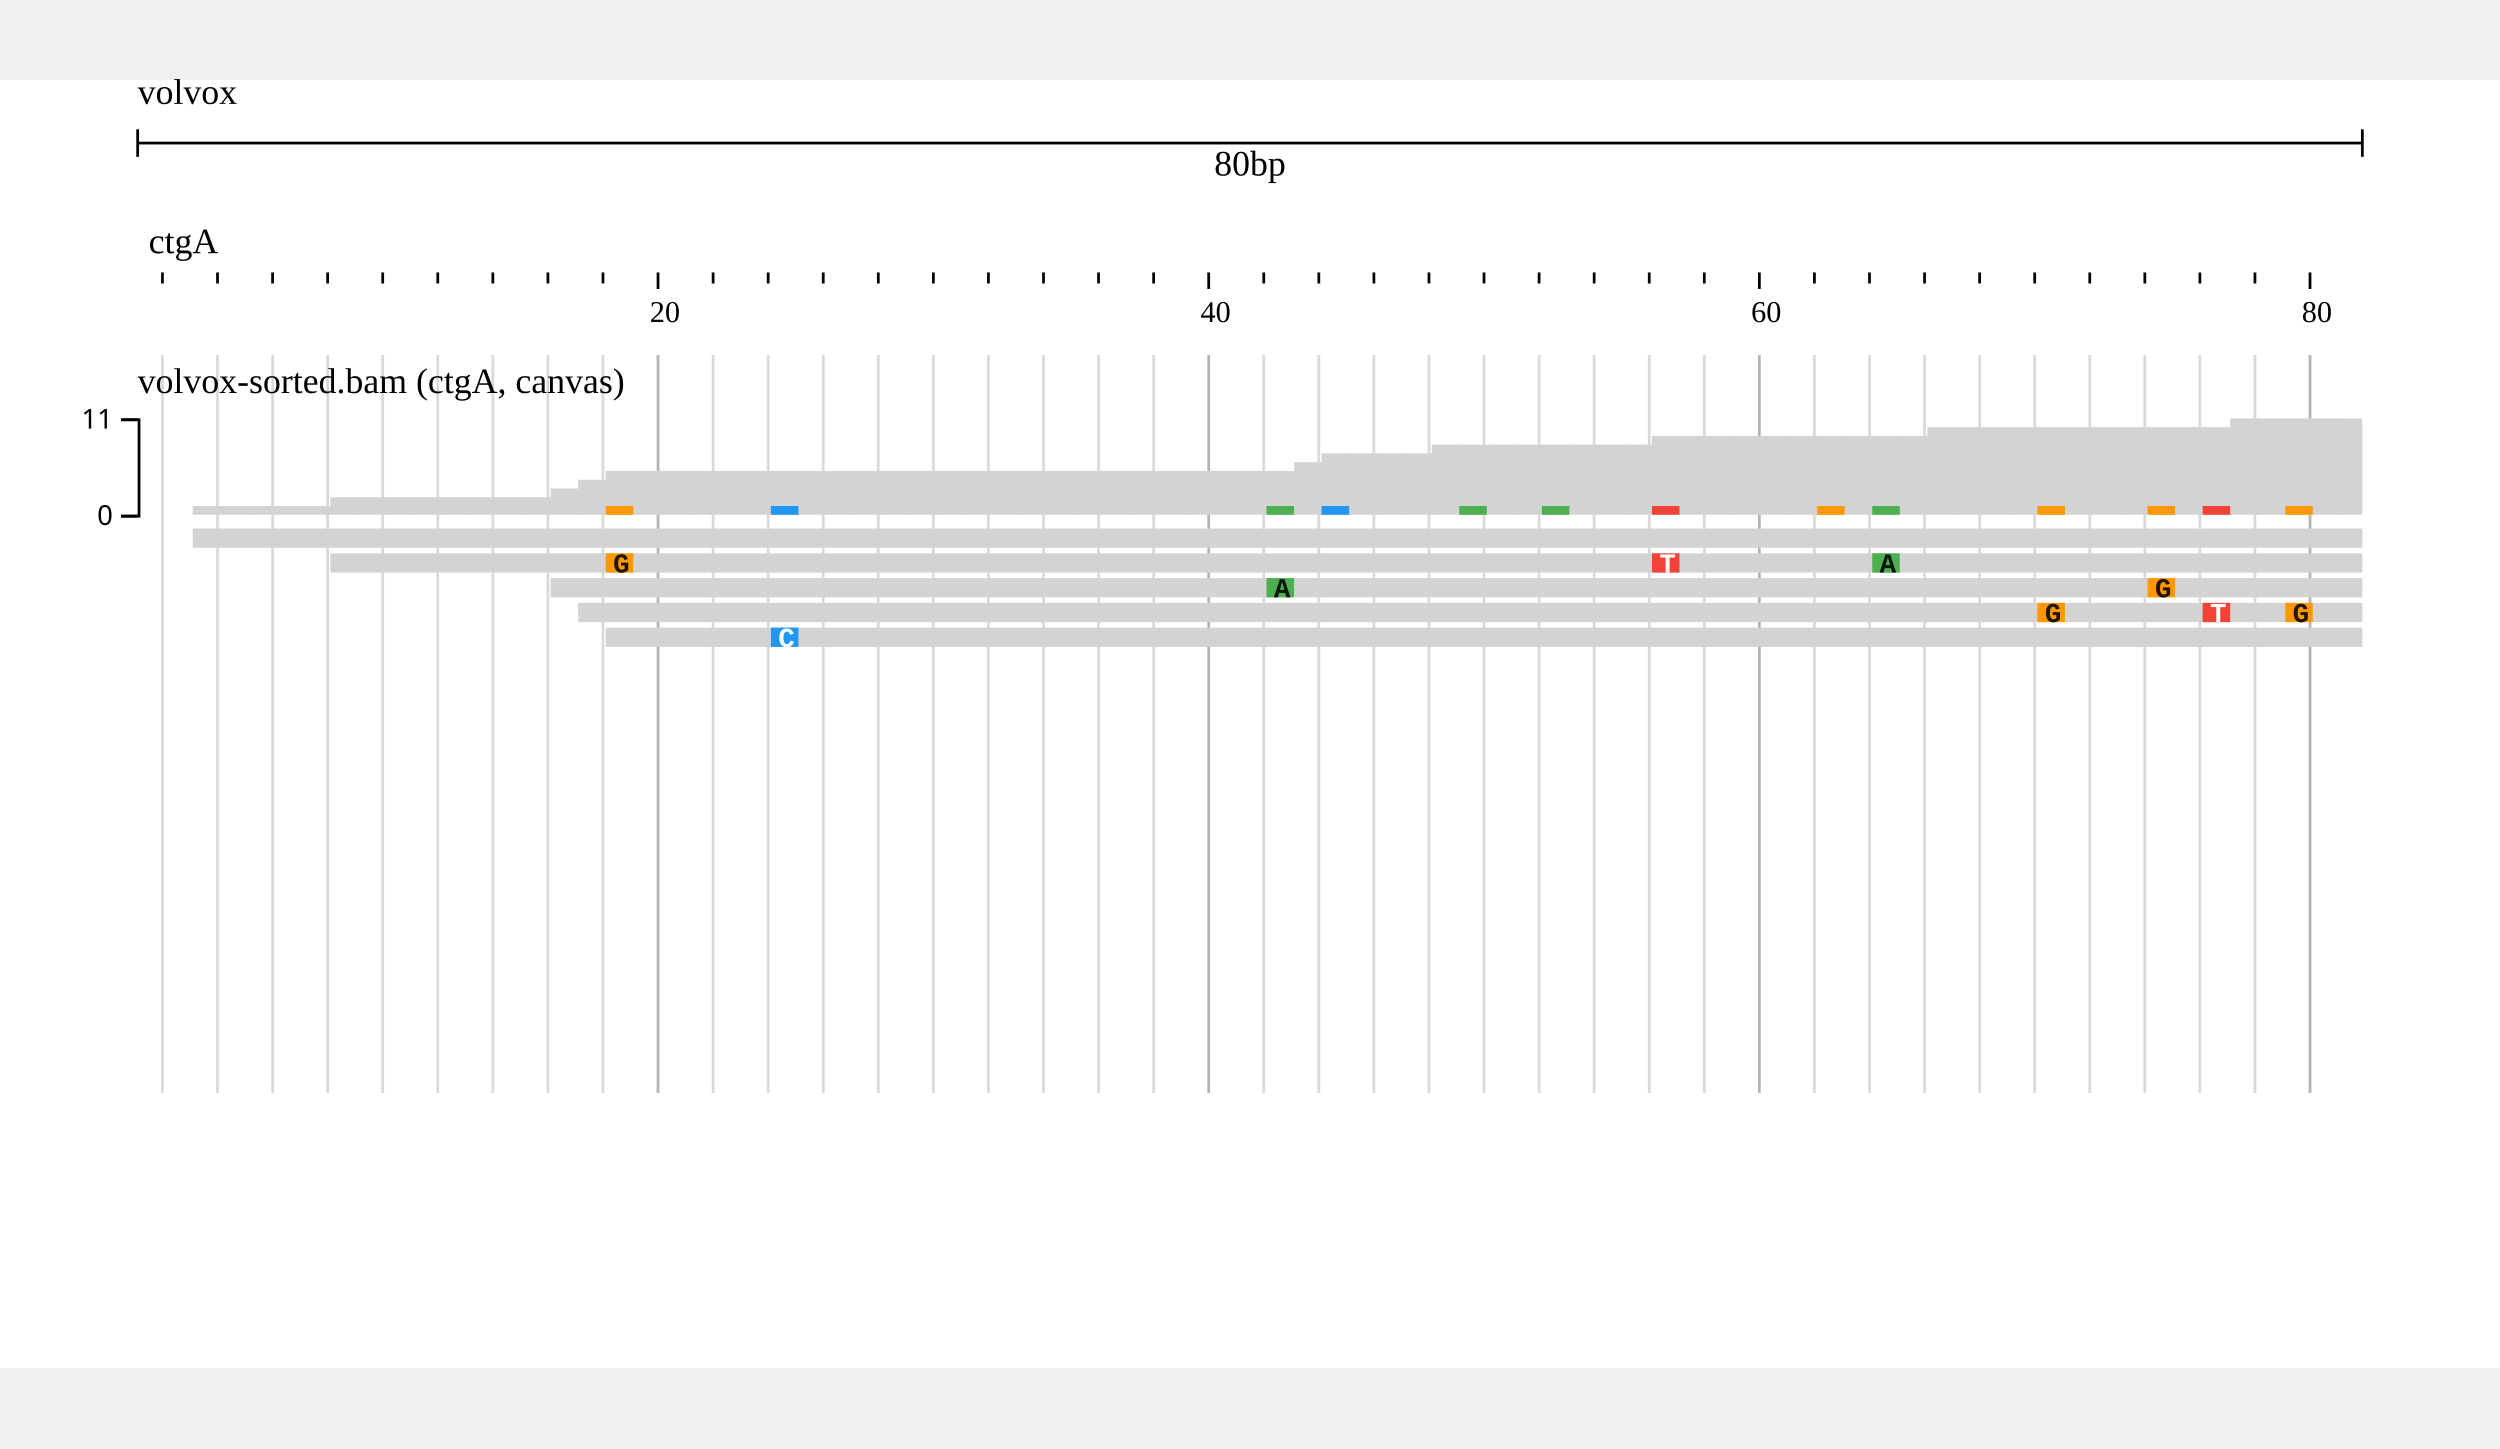
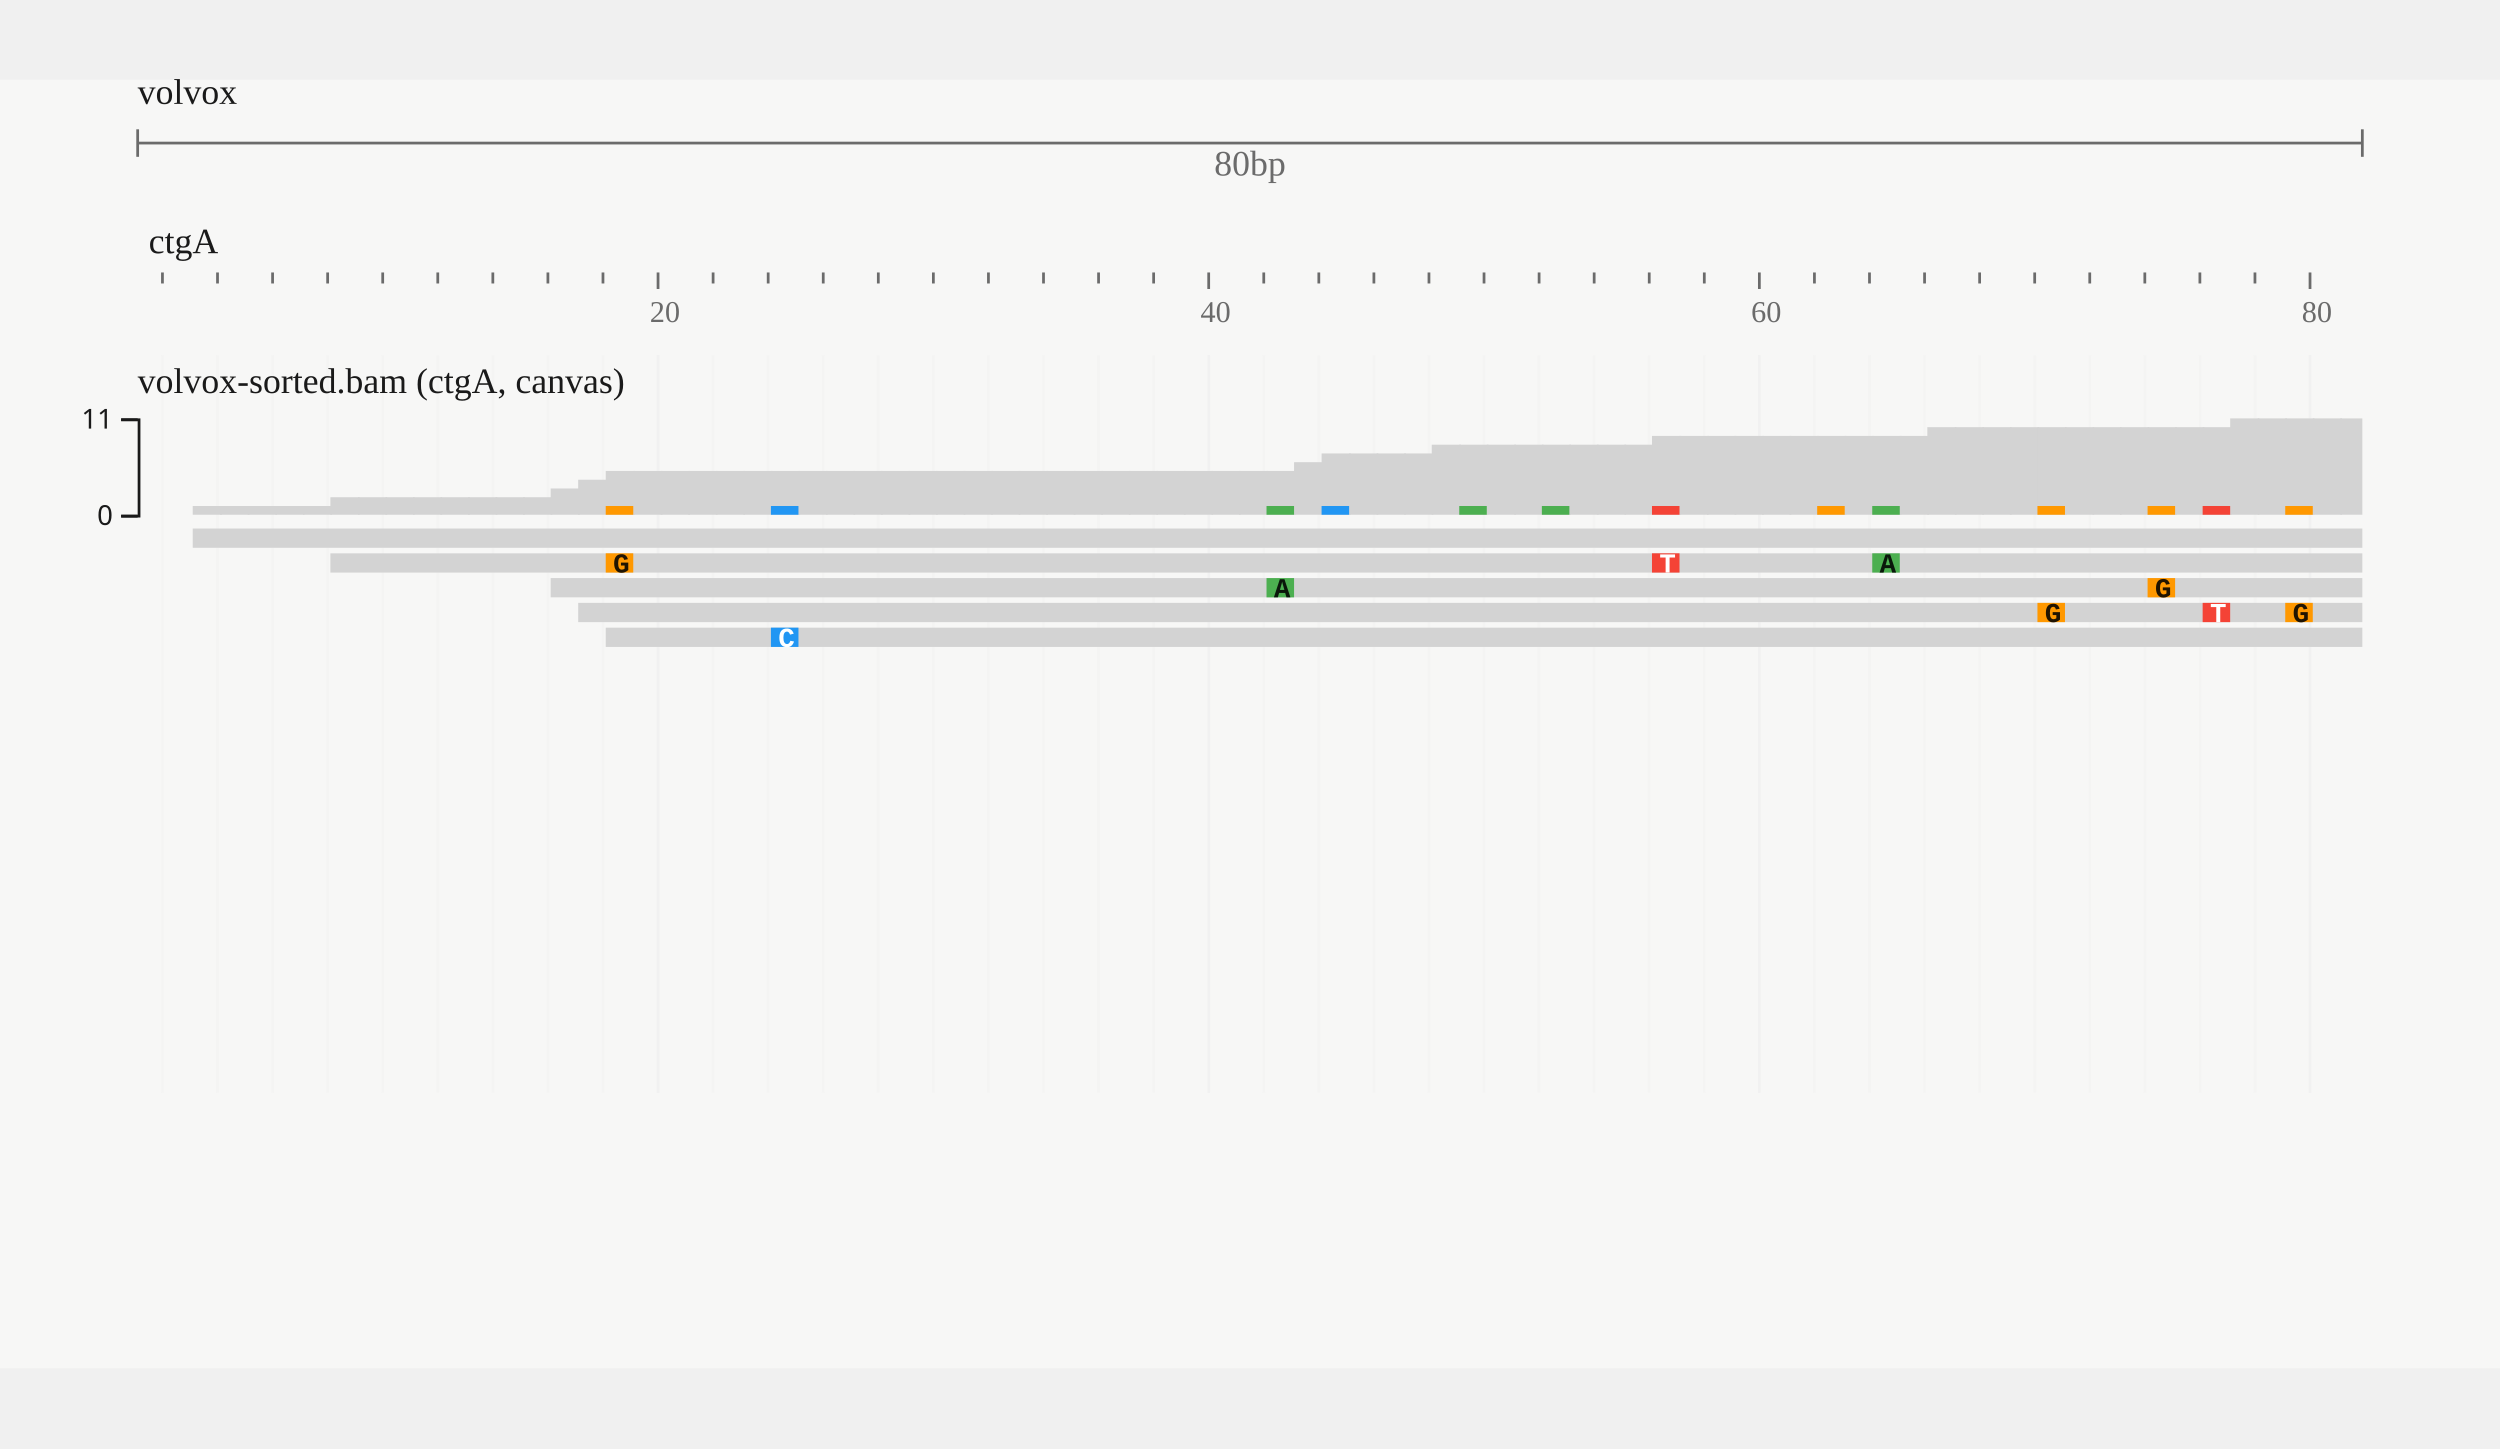
<svg xmlns="http://www.w3.org/2000/svg" width="808" height="468" viewBox="0,0,908,468">
-   <rect width="908" height="468" fill="#ffffff" />
+   <rect width="908" height="468" fill="#f7f7f6" />
  <g transform="translate(50 0)">
    <g transform="translate(0)">
      <g id="header">
-         <text x="0" y="0" dominant-baseline="hanging" font-size="13" fill="#000000">volvox</text>
+         <text x="0" y="0" dominant-baseline="hanging" font-size="13" fill="#1a1a1a">volvox</text>
        <g transform="translate(0 13)">
-           <line x1="0" x2="808" y1="10" y2="10" stroke="#000000" />
-           <line x1="0" x2="0" y1="5" y2="15" stroke="#000000" />
-           <line x1="808" x2="808" y1="5" y2="15" stroke="#000000" />
-           <text x="404" y="13" text-anchor="middle" dominant-baseline="hanging" font-size="13" fill="#000000">80bp</text>
+           <line x1="0" x2="808" y1="10" y2="10" stroke="#6b6b6b" />
+           <line x1="0" x2="0" y1="5" y2="15" stroke="#6b6b6b" />
+           <line x1="808" x2="808" y1="5" y2="15" stroke="#6b6b6b" />
+           <text x="404" y="13" text-anchor="middle" dominant-baseline="hanging" font-size="13" fill="#6b6b6b">80bp</text>
        </g>
        <g transform="translate(0 50)">
          <g>
            <defs>
              <clipPath id="clip-{volvox}ctgA:1.1..80.9-0">
                <rect x="0" y="0" width="808" height="100" />
              </clipPath>
            </defs>
            <g transform="translate(0 0)">
              <g clip-path="url(#clip-{volvox}ctgA:1.1..80.9-0)">
-                 <text x="4" y="13" font-size="13" fill="#000000">ctgA</text>
+                 <text x="4" y="13" font-size="13" fill="#1a1a1a">ctgA</text>
                <g transform="translate(0 20)">
-                   <line x1="-31" x2="-31" y1="0" y2="4" stroke-width="1" stroke="#000000" />
-                   <line x1="-11" x2="-11" y1="0" y2="6" stroke-width="1" stroke="#000000" />
-                   <line x1="9" x2="9" y1="0" y2="4" stroke-width="1" stroke="#000000" />
-                   <line x1="29" x2="29" y1="0" y2="4" stroke-width="1" stroke="#000000" />
-                   <line x1="49" x2="49" y1="0" y2="4" stroke-width="1" stroke="#000000" />
-                   <line x1="69" x2="69" y1="0" y2="4" stroke-width="1" stroke="#000000" />
-                   <line x1="89" x2="89" y1="0" y2="4" stroke-width="1" stroke="#000000" />
-                   <line x1="109" x2="109" y1="0" y2="4" stroke-width="1" stroke="#000000" />
-                   <line x1="129" x2="129" y1="0" y2="4" stroke-width="1" stroke="#000000" />
-                   <line x1="149" x2="149" y1="0" y2="4" stroke-width="1" stroke="#000000" />
-                   <line x1="169" x2="169" y1="0" y2="4" stroke-width="1" stroke="#000000" />
-                   <line x1="189" x2="189" y1="0" y2="6" stroke-width="1" stroke="#000000" />
-                   <line x1="209" x2="209" y1="0" y2="4" stroke-width="1" stroke="#000000" />
-                   <line x1="229" x2="229" y1="0" y2="4" stroke-width="1" stroke="#000000" />
-                   <line x1="249" x2="249" y1="0" y2="4" stroke-width="1" stroke="#000000" />
-                   <line x1="269" x2="269" y1="0" y2="4" stroke-width="1" stroke="#000000" />
-                   <line x1="289" x2="289" y1="0" y2="4" stroke-width="1" stroke="#000000" />
-                   <line x1="309" x2="309" y1="0" y2="4" stroke-width="1" stroke="#000000" />
-                   <line x1="329" x2="329" y1="0" y2="4" stroke-width="1" stroke="#000000" />
-                   <line x1="349" x2="349" y1="0" y2="4" stroke-width="1" stroke="#000000" />
-                   <line x1="369" x2="369" y1="0" y2="4" stroke-width="1" stroke="#000000" />
-                   <line x1="389" x2="389" y1="0" y2="6" stroke-width="1" stroke="#000000" />
-                   <line x1="409" x2="409" y1="0" y2="4" stroke-width="1" stroke="#000000" />
-                   <line x1="429" x2="429" y1="0" y2="4" stroke-width="1" stroke="#000000" />
-                   <line x1="449" x2="449" y1="0" y2="4" stroke-width="1" stroke="#000000" />
-                   <line x1="469" x2="469" y1="0" y2="4" stroke-width="1" stroke="#000000" />
-                   <line x1="489" x2="489" y1="0" y2="4" stroke-width="1" stroke="#000000" />
-                   <line x1="509" x2="509" y1="0" y2="4" stroke-width="1" stroke="#000000" />
-                   <line x1="529" x2="529" y1="0" y2="4" stroke-width="1" stroke="#000000" />
-                   <line x1="549" x2="549" y1="0" y2="4" stroke-width="1" stroke="#000000" />
-                   <line x1="569" x2="569" y1="0" y2="4" stroke-width="1" stroke="#000000" />
-                   <line x1="589" x2="589" y1="0" y2="6" stroke-width="1" stroke="#000000" />
-                   <line x1="609" x2="609" y1="0" y2="4" stroke-width="1" stroke="#000000" />
-                   <line x1="629" x2="629" y1="0" y2="4" stroke-width="1" stroke="#000000" />
-                   <line x1="649" x2="649" y1="0" y2="4" stroke-width="1" stroke="#000000" />
-                   <line x1="669" x2="669" y1="0" y2="4" stroke-width="1" stroke="#000000" />
-                   <line x1="689" x2="689" y1="0" y2="4" stroke-width="1" stroke="#000000" />
-                   <line x1="709" x2="709" y1="0" y2="4" stroke-width="1" stroke="#000000" />
-                   <line x1="729" x2="729" y1="0" y2="4" stroke-width="1" stroke="#000000" />
-                   <line x1="749" x2="749" y1="0" y2="4" stroke-width="1" stroke="#000000" />
-                   <line x1="769" x2="769" y1="0" y2="4" stroke-width="1" stroke="#000000" />
-                   <line x1="789" x2="789" y1="0" y2="6" stroke-width="1" stroke="#000000" />
-                   <line x1="809" x2="809" y1="0" y2="4" stroke-width="1" stroke="#000000" />
-                   <line x1="829" x2="829" y1="0" y2="4" stroke-width="1" stroke="#000000" />
-                   <text x="186" y="18" font-size="11" fill="#000000">20</text>
-                   <text x="386" y="18" font-size="11" fill="#000000">40</text>
-                   <text x="586" y="18" font-size="11" fill="#000000">60</text>
-                   <text x="786" y="18" font-size="11" fill="#000000">80</text>
+                   <line x1="-31" x2="-31" y1="0" y2="4" stroke-width="1" stroke="#6b6b6b" />
+                   <line x1="-11" x2="-11" y1="0" y2="6" stroke-width="1" stroke="#6b6b6b" />
+                   <line x1="9" x2="9" y1="0" y2="4" stroke-width="1" stroke="#6b6b6b" />
+                   <line x1="29" x2="29" y1="0" y2="4" stroke-width="1" stroke="#6b6b6b" />
+                   <line x1="49" x2="49" y1="0" y2="4" stroke-width="1" stroke="#6b6b6b" />
+                   <line x1="69" x2="69" y1="0" y2="4" stroke-width="1" stroke="#6b6b6b" />
+                   <line x1="89" x2="89" y1="0" y2="4" stroke-width="1" stroke="#6b6b6b" />
+                   <line x1="109" x2="109" y1="0" y2="4" stroke-width="1" stroke="#6b6b6b" />
+                   <line x1="129" x2="129" y1="0" y2="4" stroke-width="1" stroke="#6b6b6b" />
+                   <line x1="149" x2="149" y1="0" y2="4" stroke-width="1" stroke="#6b6b6b" />
+                   <line x1="169" x2="169" y1="0" y2="4" stroke-width="1" stroke="#6b6b6b" />
+                   <line x1="189" x2="189" y1="0" y2="6" stroke-width="1" stroke="#6b6b6b" />
+                   <line x1="209" x2="209" y1="0" y2="4" stroke-width="1" stroke="#6b6b6b" />
+                   <line x1="229" x2="229" y1="0" y2="4" stroke-width="1" stroke="#6b6b6b" />
+                   <line x1="249" x2="249" y1="0" y2="4" stroke-width="1" stroke="#6b6b6b" />
+                   <line x1="269" x2="269" y1="0" y2="4" stroke-width="1" stroke="#6b6b6b" />
+                   <line x1="289" x2="289" y1="0" y2="4" stroke-width="1" stroke="#6b6b6b" />
+                   <line x1="309" x2="309" y1="0" y2="4" stroke-width="1" stroke="#6b6b6b" />
+                   <line x1="329" x2="329" y1="0" y2="4" stroke-width="1" stroke="#6b6b6b" />
+                   <line x1="349" x2="349" y1="0" y2="4" stroke-width="1" stroke="#6b6b6b" />
+                   <line x1="369" x2="369" y1="0" y2="4" stroke-width="1" stroke="#6b6b6b" />
+                   <line x1="389" x2="389" y1="0" y2="6" stroke-width="1" stroke="#6b6b6b" />
+                   <line x1="409" x2="409" y1="0" y2="4" stroke-width="1" stroke="#6b6b6b" />
+                   <line x1="429" x2="429" y1="0" y2="4" stroke-width="1" stroke="#6b6b6b" />
+                   <line x1="449" x2="449" y1="0" y2="4" stroke-width="1" stroke="#6b6b6b" />
+                   <line x1="469" x2="469" y1="0" y2="4" stroke-width="1" stroke="#6b6b6b" />
+                   <line x1="489" x2="489" y1="0" y2="4" stroke-width="1" stroke="#6b6b6b" />
+                   <line x1="509" x2="509" y1="0" y2="4" stroke-width="1" stroke="#6b6b6b" />
+                   <line x1="529" x2="529" y1="0" y2="4" stroke-width="1" stroke="#6b6b6b" />
+                   <line x1="549" x2="549" y1="0" y2="4" stroke-width="1" stroke="#6b6b6b" />
+                   <line x1="569" x2="569" y1="0" y2="4" stroke-width="1" stroke="#6b6b6b" />
+                   <line x1="589" x2="589" y1="0" y2="6" stroke-width="1" stroke="#6b6b6b" />
+                   <line x1="609" x2="609" y1="0" y2="4" stroke-width="1" stroke="#6b6b6b" />
+                   <line x1="629" x2="629" y1="0" y2="4" stroke-width="1" stroke="#6b6b6b" />
+                   <line x1="649" x2="649" y1="0" y2="4" stroke-width="1" stroke="#6b6b6b" />
+                   <line x1="669" x2="669" y1="0" y2="4" stroke-width="1" stroke="#6b6b6b" />
+                   <line x1="689" x2="689" y1="0" y2="4" stroke-width="1" stroke="#6b6b6b" />
+                   <line x1="709" x2="709" y1="0" y2="4" stroke-width="1" stroke="#6b6b6b" />
+                   <line x1="729" x2="729" y1="0" y2="4" stroke-width="1" stroke="#6b6b6b" />
+                   <line x1="749" x2="749" y1="0" y2="4" stroke-width="1" stroke="#6b6b6b" />
+                   <line x1="769" x2="769" y1="0" y2="4" stroke-width="1" stroke="#6b6b6b" />
+                   <line x1="789" x2="789" y1="0" y2="6" stroke-width="1" stroke="#6b6b6b" />
+                   <line x1="809" x2="809" y1="0" y2="4" stroke-width="1" stroke="#6b6b6b" />
+                   <line x1="829" x2="829" y1="0" y2="4" stroke-width="1" stroke="#6b6b6b" />
+                   <text x="186" y="18" font-size="11" fill="#6b6b6b">20</text>
+                   <text x="386" y="18" font-size="11" fill="#6b6b6b">40</text>
+                   <text x="586" y="18" font-size="11" fill="#6b6b6b">60</text>
+                   <text x="786" y="18" font-size="11" fill="#6b6b6b">80</text>
                </g>
              </g>
            </g>
          </g>
        </g>
      </g>
    </g>
    <g transform="translate(0 100)">
      <g>
        <defs>
          <clipPath id="gridline-clip-{volvox}ctgA:1.1..80.9-0">
            <rect x="0" y="0" width="808" height="268" />
          </clipPath>
        </defs>
        <g transform="translate(0 0)" clip-path="url(#gridline-clip-{volvox}ctgA:1.1..80.9-0)">
-           <line x1="-31" x2="-31" y1="0" y2="268" stroke-width="1" stroke="#000000" stroke-opacity="0.15" />
-           <line x1="-11" x2="-11" y1="0" y2="268" stroke-width="1" stroke="#000000" stroke-opacity="0.3" />
-           <line x1="9" x2="9" y1="0" y2="268" stroke-width="1" stroke="#000000" stroke-opacity="0.15" />
-           <line x1="29" x2="29" y1="0" y2="268" stroke-width="1" stroke="#000000" stroke-opacity="0.15" />
-           <line x1="49" x2="49" y1="0" y2="268" stroke-width="1" stroke="#000000" stroke-opacity="0.15" />
-           <line x1="69" x2="69" y1="0" y2="268" stroke-width="1" stroke="#000000" stroke-opacity="0.15" />
-           <line x1="89" x2="89" y1="0" y2="268" stroke-width="1" stroke="#000000" stroke-opacity="0.15" />
-           <line x1="109" x2="109" y1="0" y2="268" stroke-width="1" stroke="#000000" stroke-opacity="0.15" />
-           <line x1="129" x2="129" y1="0" y2="268" stroke-width="1" stroke="#000000" stroke-opacity="0.15" />
-           <line x1="149" x2="149" y1="0" y2="268" stroke-width="1" stroke="#000000" stroke-opacity="0.15" />
-           <line x1="169" x2="169" y1="0" y2="268" stroke-width="1" stroke="#000000" stroke-opacity="0.15" />
-           <line x1="189" x2="189" y1="0" y2="268" stroke-width="1" stroke="#000000" stroke-opacity="0.3" />
-           <line x1="209" x2="209" y1="0" y2="268" stroke-width="1" stroke="#000000" stroke-opacity="0.15" />
-           <line x1="229" x2="229" y1="0" y2="268" stroke-width="1" stroke="#000000" stroke-opacity="0.15" />
-           <line x1="249" x2="249" y1="0" y2="268" stroke-width="1" stroke="#000000" stroke-opacity="0.15" />
-           <line x1="269" x2="269" y1="0" y2="268" stroke-width="1" stroke="#000000" stroke-opacity="0.15" />
-           <line x1="289" x2="289" y1="0" y2="268" stroke-width="1" stroke="#000000" stroke-opacity="0.15" />
-           <line x1="309" x2="309" y1="0" y2="268" stroke-width="1" stroke="#000000" stroke-opacity="0.15" />
-           <line x1="329" x2="329" y1="0" y2="268" stroke-width="1" stroke="#000000" stroke-opacity="0.15" />
-           <line x1="349" x2="349" y1="0" y2="268" stroke-width="1" stroke="#000000" stroke-opacity="0.15" />
-           <line x1="369" x2="369" y1="0" y2="268" stroke-width="1" stroke="#000000" stroke-opacity="0.15" />
-           <line x1="389" x2="389" y1="0" y2="268" stroke-width="1" stroke="#000000" stroke-opacity="0.3" />
-           <line x1="409" x2="409" y1="0" y2="268" stroke-width="1" stroke="#000000" stroke-opacity="0.15" />
-           <line x1="429" x2="429" y1="0" y2="268" stroke-width="1" stroke="#000000" stroke-opacity="0.15" />
-           <line x1="449" x2="449" y1="0" y2="268" stroke-width="1" stroke="#000000" stroke-opacity="0.15" />
-           <line x1="469" x2="469" y1="0" y2="268" stroke-width="1" stroke="#000000" stroke-opacity="0.15" />
-           <line x1="489" x2="489" y1="0" y2="268" stroke-width="1" stroke="#000000" stroke-opacity="0.15" />
-           <line x1="509" x2="509" y1="0" y2="268" stroke-width="1" stroke="#000000" stroke-opacity="0.15" />
-           <line x1="529" x2="529" y1="0" y2="268" stroke-width="1" stroke="#000000" stroke-opacity="0.15" />
-           <line x1="549" x2="549" y1="0" y2="268" stroke-width="1" stroke="#000000" stroke-opacity="0.15" />
-           <line x1="569" x2="569" y1="0" y2="268" stroke-width="1" stroke="#000000" stroke-opacity="0.15" />
-           <line x1="589" x2="589" y1="0" y2="268" stroke-width="1" stroke="#000000" stroke-opacity="0.3" />
-           <line x1="609" x2="609" y1="0" y2="268" stroke-width="1" stroke="#000000" stroke-opacity="0.15" />
-           <line x1="629" x2="629" y1="0" y2="268" stroke-width="1" stroke="#000000" stroke-opacity="0.15" />
-           <line x1="649" x2="649" y1="0" y2="268" stroke-width="1" stroke="#000000" stroke-opacity="0.15" />
-           <line x1="669" x2="669" y1="0" y2="268" stroke-width="1" stroke="#000000" stroke-opacity="0.15" />
-           <line x1="689" x2="689" y1="0" y2="268" stroke-width="1" stroke="#000000" stroke-opacity="0.15" />
-           <line x1="709" x2="709" y1="0" y2="268" stroke-width="1" stroke="#000000" stroke-opacity="0.15" />
-           <line x1="729" x2="729" y1="0" y2="268" stroke-width="1" stroke="#000000" stroke-opacity="0.15" />
-           <line x1="749" x2="749" y1="0" y2="268" stroke-width="1" stroke="#000000" stroke-opacity="0.15" />
-           <line x1="769" x2="769" y1="0" y2="268" stroke-width="1" stroke="#000000" stroke-opacity="0.15" />
-           <line x1="789" x2="789" y1="0" y2="268" stroke-width="1" stroke="#000000" stroke-opacity="0.3" />
-           <line x1="809" x2="809" y1="0" y2="268" stroke-width="1" stroke="#000000" stroke-opacity="0.15" />
-           <line x1="829" x2="829" y1="0" y2="268" stroke-width="1" stroke="#000000" stroke-opacity="0.15" />
+           <line x1="-31" x2="-31" y1="0" y2="268" stroke-width="1" stroke="#e5e5e5" stroke-opacity="0.15" />
+           <line x1="-11" x2="-11" y1="0" y2="268" stroke-width="1" stroke="#e5e5e5" stroke-opacity="0.3" />
+           <line x1="9" x2="9" y1="0" y2="268" stroke-width="1" stroke="#e5e5e5" stroke-opacity="0.15" />
+           <line x1="29" x2="29" y1="0" y2="268" stroke-width="1" stroke="#e5e5e5" stroke-opacity="0.15" />
+           <line x1="49" x2="49" y1="0" y2="268" stroke-width="1" stroke="#e5e5e5" stroke-opacity="0.15" />
+           <line x1="69" x2="69" y1="0" y2="268" stroke-width="1" stroke="#e5e5e5" stroke-opacity="0.15" />
+           <line x1="89" x2="89" y1="0" y2="268" stroke-width="1" stroke="#e5e5e5" stroke-opacity="0.15" />
+           <line x1="109" x2="109" y1="0" y2="268" stroke-width="1" stroke="#e5e5e5" stroke-opacity="0.15" />
+           <line x1="129" x2="129" y1="0" y2="268" stroke-width="1" stroke="#e5e5e5" stroke-opacity="0.15" />
+           <line x1="149" x2="149" y1="0" y2="268" stroke-width="1" stroke="#e5e5e5" stroke-opacity="0.15" />
+           <line x1="169" x2="169" y1="0" y2="268" stroke-width="1" stroke="#e5e5e5" stroke-opacity="0.15" />
+           <line x1="189" x2="189" y1="0" y2="268" stroke-width="1" stroke="#e5e5e5" stroke-opacity="0.3" />
+           <line x1="209" x2="209" y1="0" y2="268" stroke-width="1" stroke="#e5e5e5" stroke-opacity="0.15" />
+           <line x1="229" x2="229" y1="0" y2="268" stroke-width="1" stroke="#e5e5e5" stroke-opacity="0.15" />
+           <line x1="249" x2="249" y1="0" y2="268" stroke-width="1" stroke="#e5e5e5" stroke-opacity="0.15" />
+           <line x1="269" x2="269" y1="0" y2="268" stroke-width="1" stroke="#e5e5e5" stroke-opacity="0.15" />
+           <line x1="289" x2="289" y1="0" y2="268" stroke-width="1" stroke="#e5e5e5" stroke-opacity="0.15" />
+           <line x1="309" x2="309" y1="0" y2="268" stroke-width="1" stroke="#e5e5e5" stroke-opacity="0.15" />
+           <line x1="329" x2="329" y1="0" y2="268" stroke-width="1" stroke="#e5e5e5" stroke-opacity="0.15" />
+           <line x1="349" x2="349" y1="0" y2="268" stroke-width="1" stroke="#e5e5e5" stroke-opacity="0.15" />
+           <line x1="369" x2="369" y1="0" y2="268" stroke-width="1" stroke="#e5e5e5" stroke-opacity="0.15" />
+           <line x1="389" x2="389" y1="0" y2="268" stroke-width="1" stroke="#e5e5e5" stroke-opacity="0.3" />
+           <line x1="409" x2="409" y1="0" y2="268" stroke-width="1" stroke="#e5e5e5" stroke-opacity="0.15" />
+           <line x1="429" x2="429" y1="0" y2="268" stroke-width="1" stroke="#e5e5e5" stroke-opacity="0.15" />
+           <line x1="449" x2="449" y1="0" y2="268" stroke-width="1" stroke="#e5e5e5" stroke-opacity="0.15" />
+           <line x1="469" x2="469" y1="0" y2="268" stroke-width="1" stroke="#e5e5e5" stroke-opacity="0.15" />
+           <line x1="489" x2="489" y1="0" y2="268" stroke-width="1" stroke="#e5e5e5" stroke-opacity="0.15" />
+           <line x1="509" x2="509" y1="0" y2="268" stroke-width="1" stroke="#e5e5e5" stroke-opacity="0.15" />
+           <line x1="529" x2="529" y1="0" y2="268" stroke-width="1" stroke="#e5e5e5" stroke-opacity="0.15" />
+           <line x1="549" x2="549" y1="0" y2="268" stroke-width="1" stroke="#e5e5e5" stroke-opacity="0.15" />
+           <line x1="569" x2="569" y1="0" y2="268" stroke-width="1" stroke="#e5e5e5" stroke-opacity="0.15" />
+           <line x1="589" x2="589" y1="0" y2="268" stroke-width="1" stroke="#e5e5e5" stroke-opacity="0.3" />
+           <line x1="609" x2="609" y1="0" y2="268" stroke-width="1" stroke="#e5e5e5" stroke-opacity="0.15" />
+           <line x1="629" x2="629" y1="0" y2="268" stroke-width="1" stroke="#e5e5e5" stroke-opacity="0.15" />
+           <line x1="649" x2="649" y1="0" y2="268" stroke-width="1" stroke="#e5e5e5" stroke-opacity="0.15" />
+           <line x1="669" x2="669" y1="0" y2="268" stroke-width="1" stroke="#e5e5e5" stroke-opacity="0.15" />
+           <line x1="689" x2="689" y1="0" y2="268" stroke-width="1" stroke="#e5e5e5" stroke-opacity="0.15" />
+           <line x1="709" x2="709" y1="0" y2="268" stroke-width="1" stroke="#e5e5e5" stroke-opacity="0.15" />
+           <line x1="729" x2="729" y1="0" y2="268" stroke-width="1" stroke="#e5e5e5" stroke-opacity="0.15" />
+           <line x1="749" x2="749" y1="0" y2="268" stroke-width="1" stroke="#e5e5e5" stroke-opacity="0.15" />
+           <line x1="769" x2="769" y1="0" y2="268" stroke-width="1" stroke="#e5e5e5" stroke-opacity="0.15" />
+           <line x1="789" x2="789" y1="0" y2="268" stroke-width="1" stroke="#e5e5e5" stroke-opacity="0.3" />
+           <line x1="809" x2="809" y1="0" y2="268" stroke-width="1" stroke="#e5e5e5" stroke-opacity="0.15" />
+           <line x1="829" x2="829" y1="0" y2="268" stroke-width="1" stroke="#e5e5e5" stroke-opacity="0.15" />
        </g>
      </g>
    </g>
    <g transform="translate(0 100)">
      <g transform="translate(0 0)">
        <g transform="translate(0 18)">
          <g>
            <g>
              <defs>
                <clipPath id="clip-jest">
                  <rect x="0" y="0" width="808" height="45" />
                </clipPath>
              </defs>
              <g transform="translate(0 0)">
                <g clip-path="url(#clip-jest)">
                  <g>
                    <defs />
                    <g>
                      <g>
                        <rect fill="#d3d3d3" stroke="none" x="20" y="36.818" width="10.6" height="3.182" />
                        <rect fill="#d3d3d3" stroke="none" x="30" y="36.818" width="10.6" height="3.182" />
                        <rect fill="#d3d3d3" stroke="none" x="40" y="36.818" width="10.6" height="3.182" />
                        <rect fill="#d3d3d3" stroke="none" x="50" y="36.818" width="10.6" height="3.182" />
                        <rect fill="#d3d3d3" stroke="none" x="60" y="36.818" width="10.6" height="3.182" />
                        <rect fill="#d3d3d3" stroke="none" x="70" y="33.636" width="10.6" height="6.364" />
                        <rect fill="#d3d3d3" stroke="none" x="80" y="33.636" width="10.6" height="6.364" />
                        <rect fill="#d3d3d3" stroke="none" x="90" y="33.636" width="10.6" height="6.364" />
                        <rect fill="#d3d3d3" stroke="none" x="100" y="33.636" width="10.6" height="6.364" />
                        <rect fill="#d3d3d3" stroke="none" x="110" y="33.636" width="10.6" height="6.364" />
                        <rect fill="#d3d3d3" stroke="none" x="120" y="33.636" width="10.6" height="6.364" />
                        <rect fill="#d3d3d3" stroke="none" x="130" y="33.636" width="10.6" height="6.364" />
                        <rect fill="#d3d3d3" stroke="none" x="140" y="33.636" width="10.6" height="6.364" />
                        <rect fill="#d3d3d3" stroke="none" x="150" y="30.455" width="10.6" height="9.545" />
                        <rect fill="#d3d3d3" stroke="none" x="160" y="27.273" width="10.6" height="12.727" />
                        <rect fill="#d3d3d3" stroke="none" x="170" y="24.091" width="10.6" height="15.909" />
                        <rect fill="#d3d3d3" stroke="none" x="180" y="24.091" width="10.6" height="15.909" />
                        <rect fill="#d3d3d3" stroke="none" x="190" y="24.091" width="10.6" height="15.909" />
                        <rect fill="#d3d3d3" stroke="none" x="200" y="24.091" width="10.6" height="15.909" />
                        <rect fill="#d3d3d3" stroke="none" x="210" y="24.091" width="10.6" height="15.909" />
                        <rect fill="#d3d3d3" stroke="none" x="220" y="24.091" width="10.6" height="15.909" />
                        <rect fill="#d3d3d3" stroke="none" x="230" y="24.091" width="10.6" height="15.909" />
                        <rect fill="#d3d3d3" stroke="none" x="240" y="24.091" width="10.6" height="15.909" />
                        <rect fill="#d3d3d3" stroke="none" x="250" y="24.091" width="10.6" height="15.909" />
                        <rect fill="#d3d3d3" stroke="none" x="260" y="24.091" width="10.6" height="15.909" />
                        <rect fill="#d3d3d3" stroke="none" x="270" y="24.091" width="10.6" height="15.909" />
                        <rect fill="#d3d3d3" stroke="none" x="280" y="24.091" width="10.6" height="15.909" />
                        <rect fill="#d3d3d3" stroke="none" x="290" y="24.091" width="10.6" height="15.909" />
                        <rect fill="#d3d3d3" stroke="none" x="300" y="24.091" width="10.6" height="15.909" />
                        <rect fill="#d3d3d3" stroke="none" x="310" y="24.091" width="10.6" height="15.909" />
                        <rect fill="#d3d3d3" stroke="none" x="320" y="24.091" width="10.6" height="15.909" />
                        <rect fill="#d3d3d3" stroke="none" x="330" y="24.091" width="10.6" height="15.909" />
                        <rect fill="#d3d3d3" stroke="none" x="340" y="24.091" width="10.6" height="15.909" />
                        <rect fill="#d3d3d3" stroke="none" x="350" y="24.091" width="10.6" height="15.909" />
                        <rect fill="#d3d3d3" stroke="none" x="360" y="24.091" width="10.6" height="15.909" />
                        <rect fill="#d3d3d3" stroke="none" x="370" y="24.091" width="10.6" height="15.909" />
                        <rect fill="#d3d3d3" stroke="none" x="380" y="24.091" width="10.6" height="15.909" />
                        <rect fill="#d3d3d3" stroke="none" x="390" y="24.091" width="10.6" height="15.909" />
                        <rect fill="#d3d3d3" stroke="none" x="400" y="24.091" width="10.6" height="15.909" />
                        <rect fill="#d3d3d3" stroke="none" x="410" y="24.091" width="10.6" height="15.909" />
                        <rect fill="#d3d3d3" stroke="none" x="420" y="20.909" width="10.6" height="19.091" />
                        <rect fill="#d3d3d3" stroke="none" x="430" y="17.727" width="10.6" height="22.273" />
                        <rect fill="#d3d3d3" stroke="none" x="440" y="17.727" width="10.6" height="22.273" />
                        <rect fill="#d3d3d3" stroke="none" x="450" y="17.727" width="10.6" height="22.273" />
                        <rect fill="#d3d3d3" stroke="none" x="460" y="17.727" width="10.6" height="22.273" />
                        <rect fill="#d3d3d3" stroke="none" x="470" y="14.545" width="10.6" height="25.455" />
                        <rect fill="#d3d3d3" stroke="none" x="480" y="14.545" width="10.6" height="25.455" />
                        <rect fill="#d3d3d3" stroke="none" x="490" y="14.545" width="10.6" height="25.455" />
                        <rect fill="#d3d3d3" stroke="none" x="500" y="14.545" width="10.6" height="25.455" />
                        <rect fill="#d3d3d3" stroke="none" x="510" y="14.545" width="10.6" height="25.455" />
                        <rect fill="#d3d3d3" stroke="none" x="520" y="14.545" width="10.6" height="25.455" />
                        <rect fill="#d3d3d3" stroke="none" x="530" y="14.545" width="10.6" height="25.455" />
                        <rect fill="#d3d3d3" stroke="none" x="540" y="14.545" width="10.6" height="25.455" />
                        <rect fill="#d3d3d3" stroke="none" x="550" y="11.364" width="10.6" height="28.636" />
                        <rect fill="#d3d3d3" stroke="none" x="560" y="11.364" width="10.6" height="28.636" />
                        <rect fill="#d3d3d3" stroke="none" x="570" y="11.364" width="10.6" height="28.636" />
                        <rect fill="#d3d3d3" stroke="none" x="580" y="11.364" width="10.6" height="28.636" />
                        <rect fill="#d3d3d3" stroke="none" x="590" y="11.364" width="10.6" height="28.636" />
                        <rect fill="#d3d3d3" stroke="none" x="600" y="11.364" width="10.6" height="28.636" />
                        <rect fill="#d3d3d3" stroke="none" x="610" y="11.364" width="10.6" height="28.636" />
                        <rect fill="#d3d3d3" stroke="none" x="620" y="11.364" width="10.6" height="28.636" />
                        <rect fill="#d3d3d3" stroke="none" x="630" y="11.364" width="10.6" height="28.636" />
                        <rect fill="#d3d3d3" stroke="none" x="640" y="11.364" width="10.6" height="28.636" />
                        <rect fill="#d3d3d3" stroke="none" x="650" y="8.182" width="10.6" height="31.818" />
                        <rect fill="#d3d3d3" stroke="none" x="660" y="8.182" width="10.6" height="31.818" />
                        <rect fill="#d3d3d3" stroke="none" x="670" y="8.182" width="10.6" height="31.818" />
                        <rect fill="#d3d3d3" stroke="none" x="680" y="8.182" width="10.6" height="31.818" />
                        <rect fill="#d3d3d3" stroke="none" x="690" y="8.182" width="10.6" height="31.818" />
                        <rect fill="#d3d3d3" stroke="none" x="700" y="8.182" width="10.6" height="31.818" />
                        <rect fill="#d3d3d3" stroke="none" x="710" y="8.182" width="10.6" height="31.818" />
                        <rect fill="#d3d3d3" stroke="none" x="720" y="8.182" width="10.6" height="31.818" />
                        <rect fill="#d3d3d3" stroke="none" x="730" y="8.182" width="10.6" height="31.818" />
                        <rect fill="#d3d3d3" stroke="none" x="740" y="8.182" width="10.6" height="31.818" />
                        <rect fill="#d3d3d3" stroke="none" x="750" y="8.182" width="10.6" height="31.818" />
                        <rect fill="#d3d3d3" stroke="none" x="760" y="5" width="10.6" height="35" />
                        <rect fill="#d3d3d3" stroke="none" x="770" y="5" width="10.6" height="35" />
                        <rect fill="#d3d3d3" stroke="none" x="780" y="5" width="10.6" height="35" />
                        <rect fill="#d3d3d3" stroke="none" x="790" y="5" width="10.6" height="35" />
                        <rect fill="#d3d3d3" stroke="none" x="800" y="5" width="10.6" height="35" />
                        <rect fill="#ff9800" stroke="none" x="170" y="36.818" width="10" height="3.182" />
                        <rect fill="#2196f3" stroke="none" x="230" y="36.818" width="10" height="3.182" />
                        <rect fill="#4caf50" stroke="none" x="410" y="36.818" width="10" height="3.182" />
                        <rect fill="#2196f3" stroke="none" x="430" y="36.818" width="10" height="3.182" />
                        <rect fill="#4caf50" stroke="none" x="480" y="36.818" width="10" height="3.182" />
                        <rect fill="#4caf50" stroke="none" x="510" y="36.818" width="10" height="3.182" />
                        <rect fill="#f44336" stroke="none" x="550" y="36.818" width="10" height="3.182" />
                        <rect fill="#ff9800" stroke="none" x="610" y="36.818" width="10" height="3.182" />
                        <rect fill="#4caf50" stroke="none" x="630" y="36.818" width="10" height="3.182" />
                        <rect fill="#ff9800" stroke="none" x="690" y="36.818" width="10" height="3.182" />
                        <rect fill="#ff9800" stroke="none" x="730" y="36.818" width="10" height="3.182" />
                        <rect fill="#f44336" stroke="none" x="750" y="36.818" width="10" height="3.182" />
                        <rect fill="#ff9800" stroke="none" x="780" y="36.818" width="10" height="3.182" />
                      </g>
                    </g>
                  </g>
                </g>
              </g>
              <defs>
                <clipPath id="clip-jest-labels">
                  <rect x="0" y="0" width="808" height="45" />
                </clipPath>
              </defs>
              <g clip-path="url(#clip-jest-labels)" />
            </g>
            <g transform="translate(0)">
              <g fill="none" font-size="10" font-family="sans-serif" text-anchor="end" stroke-width="1">
-                 <path stroke="rgb(0, 0, 0)" d="M-6,40.5H0.5V5.5H-6" />
+                 <path stroke="#1A1A1A" d="M-6,40.5H0.5V5.5H-6" />
                <g transform="translate(0,40)">
-                   <line stroke="rgb(0, 0, 0)" x2="-6" y1="0.5" y2="0.5" />
-                   <text stroke="#fff" stroke-width="2.5" paint-order="stroke" fill="rgb(0, 0, 0)" dy="0.32em" x="-9" y="0.5">0</text>
+                   <line stroke="#1A1A1A" x2="-6" y1="0.5" y2="0.5" />
+                   <text stroke="#F7F7F6" stroke-width="2.5" paint-order="stroke" fill="#1A1A1A" dy="0.32em" x="-9" y="0.5">0</text>
                </g>
                <g transform="translate(0,5)">
-                   <line stroke="rgb(0, 0, 0)" x2="-6" y1="0.5" y2="0.5" />
-                   <text stroke="#fff" stroke-width="2.5" paint-order="stroke" fill="rgb(0, 0, 0)" dy="0.32em" x="-9" y="0.5">11</text>
+                   <line stroke="#1A1A1A" x2="-6" y1="0.5" y2="0.5" />
+                   <text stroke="#F7F7F6" stroke-width="2.5" paint-order="stroke" fill="#1A1A1A" dy="0.32em" x="-9" y="0.5">11</text>
                </g>
              </g>
            </g>
          </g>
          <g transform="translate(0 45)">
            <defs>
              <clipPath id="clip-jest">
                <rect x="0" y="0" width="808" height="205" />
              </clipPath>
            </defs>
            <g transform="translate(0 0)">
              <g clip-path="url(#clip-jest)">
                <g>
                  <defs />
                  <g>
                    <g>
                      <path fill="lightgrey" stroke="none" paint-order="stroke fill markers" d=" M 20 0 L 20 7 L 1020 7 L 1025 3.5 L 1020 0 Z" />
                      <path fill="lightgrey" stroke="none" paint-order="stroke fill markers" d=" M 70 9 L 70 16 L 1070 16 L 1075 12.5 L 1070 9 Z" />
                      <rect fill="#ff9800" stroke="none" x="170" y="9" width="10" height="7" />
                      <text fill="rgb(0,0,0)" stroke="none" font-family="Courier New,monospace" font-size="10px" font-style="normal" font-weight="bold" text-decoration="normal" x="172.672" y="16" text-anchor="start" dominant-baseline="alphabetic" fill-opacity="0.87">G</text>
                      <rect fill="#f44336" stroke="none" x="550" y="9" width="10" height="7" />
                      <text fill="#fff" stroke="none" font-family="Courier New,monospace" font-size="10px" font-style="normal" font-weight="bold" text-decoration="normal" x="552.672" y="16" text-anchor="start" dominant-baseline="alphabetic">T</text>
                      <rect fill="#4caf50" stroke="none" x="630" y="9" width="10" height="7" />
                      <text fill="rgb(0,0,0)" stroke="none" font-family="Courier New,monospace" font-size="10px" font-style="normal" font-weight="bold" text-decoration="normal" x="632.672" y="16" text-anchor="start" dominant-baseline="alphabetic" fill-opacity="0.87">A</text>
                      <path fill="lightgrey" stroke="none" paint-order="stroke fill markers" d=" M 150 18 L 150 25 L 1150 25 L 1155 21.5 L 1150 18 Z" />
                      <rect fill="#4caf50" stroke="none" x="410" y="18" width="10" height="7" />
                      <text fill="rgb(0,0,0)" stroke="none" font-family="Courier New,monospace" font-size="10px" font-style="normal" font-weight="bold" text-decoration="normal" x="412.672" y="25" text-anchor="start" dominant-baseline="alphabetic" fill-opacity="0.87">A</text>
                      <rect fill="#ff9800" stroke="none" x="730" y="18" width="10" height="7" />
                      <text fill="rgb(0,0,0)" stroke="none" font-family="Courier New,monospace" font-size="10px" font-style="normal" font-weight="bold" text-decoration="normal" x="732.672" y="25" text-anchor="start" dominant-baseline="alphabetic" fill-opacity="0.87">G</text>
                      <path fill="lightgrey" stroke="none" paint-order="stroke fill markers" d=" M 160 27 L 160 34 L 1160 34 L 1165 30.5 L 1160 27 Z" />
                      <rect fill="#ff9800" stroke="none" x="690" y="27" width="10" height="7" />
                      <text fill="rgb(0,0,0)" stroke="none" font-family="Courier New,monospace" font-size="10px" font-style="normal" font-weight="bold" text-decoration="normal" x="692.672" y="34" text-anchor="start" dominant-baseline="alphabetic" fill-opacity="0.87">G</text>
                      <rect fill="#f44336" stroke="none" x="750" y="27" width="10" height="7" />
                      <text fill="#fff" stroke="none" font-family="Courier New,monospace" font-size="10px" font-style="normal" font-weight="bold" text-decoration="normal" x="752.672" y="34" text-anchor="start" dominant-baseline="alphabetic">T</text>
                      <rect fill="#ff9800" stroke="none" x="780" y="27" width="10" height="7" />
                      <text fill="rgb(0,0,0)" stroke="none" font-family="Courier New,monospace" font-size="10px" font-style="normal" font-weight="bold" text-decoration="normal" x="782.672" y="34" text-anchor="start" dominant-baseline="alphabetic" fill-opacity="0.87">G</text>
                      <path fill="lightgrey" stroke="none" paint-order="stroke fill markers" d=" M 170 36 L 170 43 L 1170 43 L 1175 39.5 L 1170 36 Z" />
                      <rect fill="#2196f3" stroke="none" x="230" y="36" width="10" height="7" />
                      <text fill="#fff" stroke="none" font-family="Courier New,monospace" font-size="10px" font-style="normal" font-weight="bold" text-decoration="normal" x="232.672" y="43" text-anchor="start" dominant-baseline="alphabetic">C</text>
                      <path fill="lightgrey" stroke="none" paint-order="stroke fill markers" d=" M 420 45 L 420 52 L 1420 52 L 1425 48.5 L 1420 45 Z" />
                      <path fill="lightgrey" stroke="none" paint-order="stroke fill markers" d=" M 430 54 L 430 61 L 1430 61 L 1435 57.5 L 1430 54 Z" />
                      <rect fill="#2196f3" stroke="none" x="430" y="54" width="10" height="7" />
                      <text fill="#fff" stroke="none" font-family="Courier New,monospace" font-size="10px" font-style="normal" font-weight="bold" text-decoration="normal" x="432.672" y="61" text-anchor="start" dominant-baseline="alphabetic">C</text>
                      <path fill="lightgrey" stroke="none" paint-order="stroke fill markers" d=" M 470 63 L 470 70 L 1470 70 L 1475 66.5 L 1470 63 Z" />
                      <rect fill="#4caf50" stroke="none" x="480" y="63" width="10" height="7" />
                      <text fill="rgb(0,0,0)" stroke="none" font-family="Courier New,monospace" font-size="10px" font-style="normal" font-weight="bold" text-decoration="normal" x="482.672" y="70" text-anchor="start" dominant-baseline="alphabetic" fill-opacity="0.87">A</text>
                      <rect fill="#4caf50" stroke="none" x="510" y="63" width="10" height="7" />
                      <text fill="rgb(0,0,0)" stroke="none" font-family="Courier New,monospace" font-size="10px" font-style="normal" font-weight="bold" text-decoration="normal" x="512.672" y="70" text-anchor="start" dominant-baseline="alphabetic" fill-opacity="0.87">A</text>
                      <path fill="lightgrey" stroke="none" paint-order="stroke fill markers" d=" M 550 72 L 550 79 L 1550 79 L 1555 75.5 L 1550 72 Z" />
                      <rect fill="#ff9800" stroke="none" x="610" y="72" width="10" height="7" />
                      <text fill="rgb(0,0,0)" stroke="none" font-family="Courier New,monospace" font-size="10px" font-style="normal" font-weight="bold" text-decoration="normal" x="612.672" y="79" text-anchor="start" dominant-baseline="alphabetic" fill-opacity="0.87">G</text>
                      <path fill="lightgrey" stroke="none" paint-order="stroke fill markers" d=" M 650 81 L 650 88 L 1650 88 L 1655 84.5 L 1650 81 Z" />
                      <path fill="lightgrey" stroke="none" paint-order="stroke fill markers" d=" M 760 90 L 760 97 L 1760 97 L 1765 93.5 L 1760 90 Z" />
                    </g>
                  </g>
                </g>
              </g>
            </g>
            <defs>
              <clipPath id="clip-jest-labels">
                <rect x="0" y="0" width="808" height="205" />
              </clipPath>
            </defs>
            <g clip-path="url(#clip-jest-labels)" />
          </g>
        </g>
        <g>
-           <text x="0" y="5" fill="#000000" font-size="13" dominant-baseline="hanging">volvox-sorted.bam (ctgA, canvas)</text>
+           <text x="0" y="5" fill="#1a1a1a" font-size="13" dominant-baseline="hanging">volvox-sorted.bam (ctgA, canvas)</text>
        </g>
      </g>
    </g>
  </g>
</svg>
